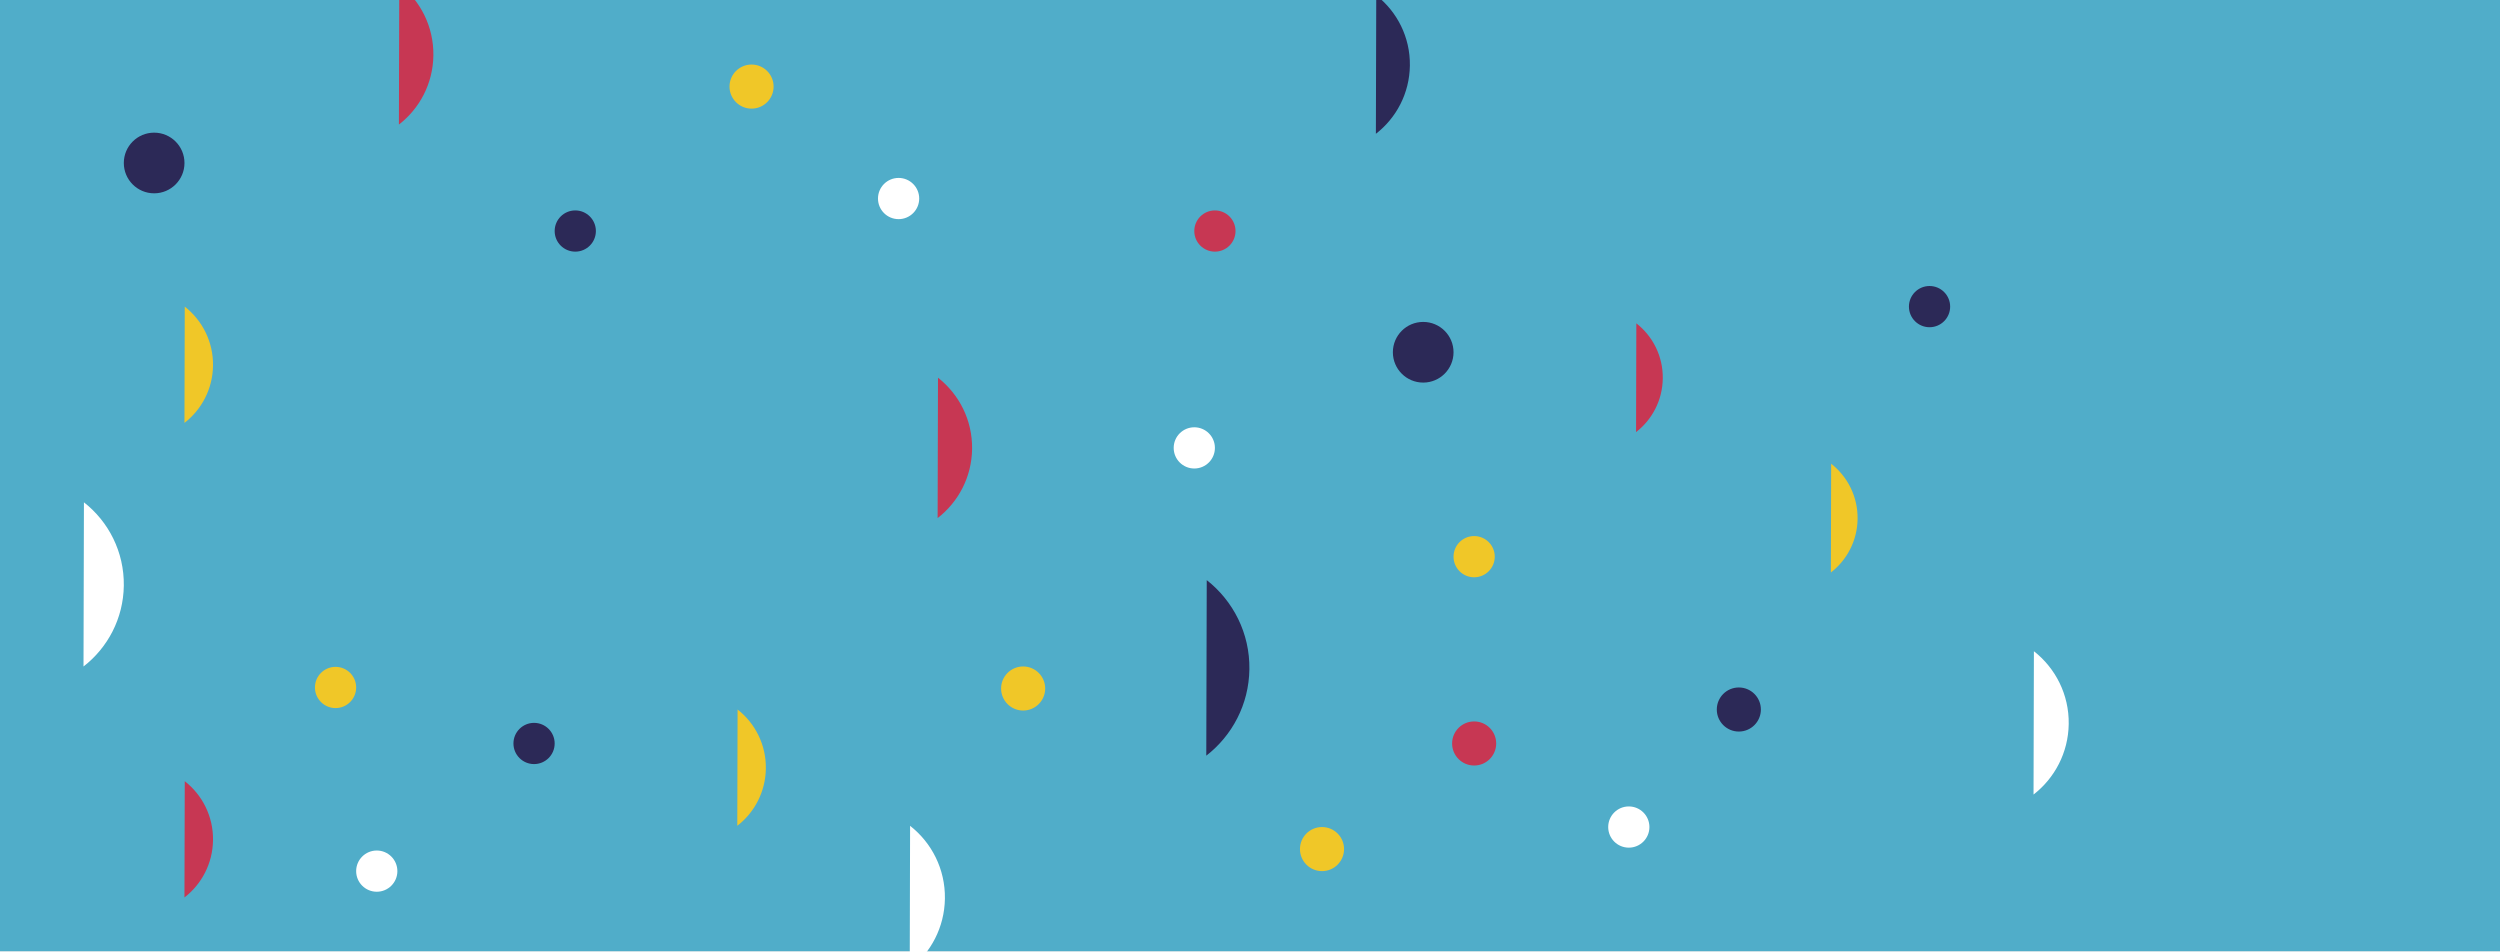
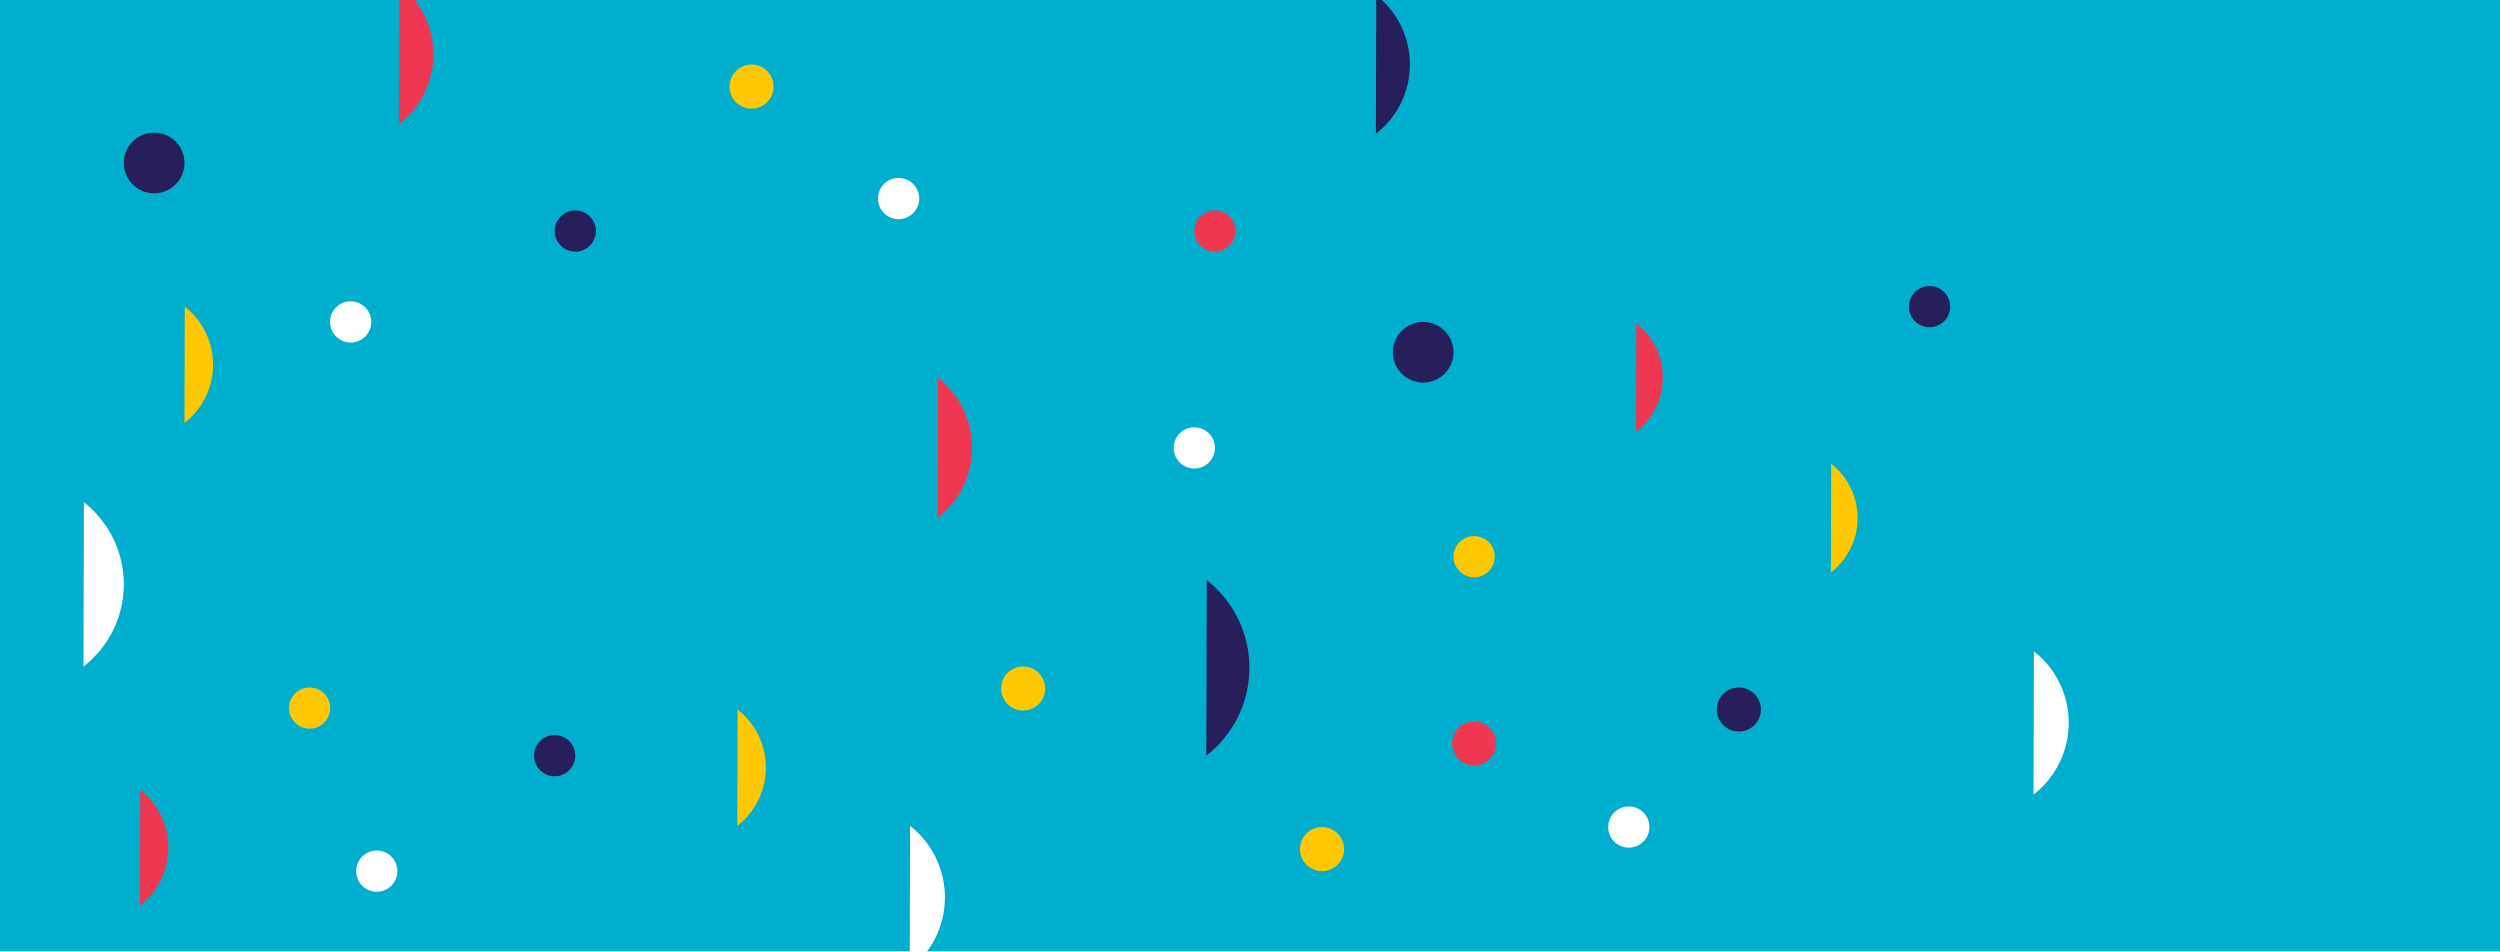
- <svg xmlns="http://www.w3.org/2000/svg" version="1.1" id="Laag_1" x="0px" y="0px" viewBox="0 0 820 312" style="enable-background:new 0 0 820 312;" xml:space="preserve">
-   <style type="text/css">
- 	.st0{fill:none;stroke:#50ADC9;stroke-width:2.835;stroke-miterlimit:10;}
- 	.st1{fill:#50ADC9;}
- 	.st2{fill:#C73753;}
- 	.st3{fill:#FFFFFF;}
- 	.st4{fill:#2C2957;}
- 	.st5{fill:#F0C728;}
- </style>
-   <rect y="0" class="st1" width="820" height="312" />
-   <path class="st2" d="M142.15,18.2c-0.13,9.24-4.53,17.42-11.31,22.66l0.12-46.05C137.88,0.23,142.28,8.72,142.15,18.2z" />
-   <path class="st2" d="M318.85,147.27c-0.13,9.24-4.53,17.42-11.31,22.66l0.12-46.05C314.58,129.31,318.98,137.79,318.85,147.27z" />
-   <path class="st3" d="M40.61,192.1c-0.15,10.81-5.3,20.37-13.22,26.51l0.14-53.85C35.61,171.09,40.76,181.01,40.61,192.1z" />
-   <path class="st3" d="M309.93,294.74c-0.13,9.43-4.63,17.78-11.54,23.14l0.12-47.01C305.58,276.4,310.07,285.06,309.93,294.74z" />
-   <path class="st3" d="M678.54,237.47c-0.13,9.43-4.63,17.78-11.54,23.14l0.12-47.01C674.18,219.13,678.68,227.79,678.54,237.47z" />
-   <path class="st4" d="M462.44,21.53c-0.13,9.12-4.47,17.18-11.15,22.36l0.12-45.42C458.23,3.81,462.58,12.17,462.44,21.53z" />
-   <path class="st2" d="M545.39,124.17c-0.1,7.16-3.51,13.49-8.76,17.56l0.09-35.68C542.09,110.25,545.5,116.82,545.39,124.17z" />
-   <path class="st5" d="M609.29,170.22c-0.1,7.16-3.51,13.49-8.76,17.56l0.09-35.68C605.98,156.3,609.39,162.87,609.29,170.22z" />
-   <circle class="st4" cx="50.56" cy="53.46" r="9.95" />
-   <circle class="st4" cx="466.81" cy="115.54" r="9.95" />
-   <circle class="st3" cx="294.74" cy="65.12" r="6.76" />
-   <circle class="st4" cx="188.69" cy="75.78" r="6.76" />
-   <circle class="st5" cx="483.52" cy="182.59" r="6.76" />
-   <circle class="st3" cx="534.25" cy="271.27" r="6.76" />
-   <circle class="st3" cx="391.73" cy="146.91" r="6.76" />
-   <circle class="st4" cx="632.89" cy="100.57" r="6.76" />
-   <circle class="st2" cx="398.49" cy="75.78" r="6.76" />
-   <circle class="st4" cx="175.17" cy="243.86" r="6.76" />
-   <circle class="st5" cx="110.06" cy="225.49" r="6.76" />
-   <circle class="st3" cx="123.58" cy="285.73" r="6.76" />
-   <path class="st5" d="M69.87,119.94c-0.11,7.66-3.75,14.43-9.37,18.77l0.1-38.14C66.33,105.06,69.98,112.09,69.87,119.94z" />
-   <path class="st5" d="M251.2,252.09c-0.11,7.66-3.75,14.43-9.37,18.77l0.1-38.14C247.66,237.21,251.31,244.24,251.2,252.09z" />
-   <path class="st4" d="M409.8,219.52c-0.16,11.55-5.67,21.78-14.14,28.34l0.15-57.58C404.46,197.06,409.97,207.67,409.8,219.52z" />
-   <path class="st2" d="M69.87,275.6c-0.11,7.66-3.75,14.43-9.37,18.77l0.1-38.14C66.33,260.72,69.98,267.74,69.87,275.6z" />
-   <circle class="st5" cx="433.62" cy="278.5" r="7.23" />
-   <circle class="st5" cx="335.59" cy="225.83" r="7.23" />
-   <circle class="st5" cx="246.51" cy="28.4" r="7.23" />
-   <circle class="st4" cx="570.34" cy="232.72" r="7.23" />
-   <circle class="st2" cx="483.52" cy="243.86" r="7.23" />
+ <svg xmlns="http://www.w3.org/2000/svg" id="Laag_1" data-name="Laag 1" viewBox="0 0 820 312">
+   <defs>
+     <style>.cls-1{fill:#00afcd;}.cls-2{fill:#f03752;}.cls-3{fill:#fff;}.cls-4{fill:#261f5b;}.cls-5{fill:#ffc800;}</style>
+   </defs>
+   <rect class="cls-1" width="820" height="312" />
+   <path class="cls-2" d="M142.15,18.2a29.08,29.08,0,0,1-11.31,22.66l.12-46A29.14,29.14,0,0,1,142.15,18.2Z" />
+   <path class="cls-2" d="M318.85,147.27a29.1,29.1,0,0,1-11.31,22.67l.12-46A29.12,29.12,0,0,1,318.85,147.27Z" />
+   <path class="cls-3" d="M40.61,192.1a34,34,0,0,1-13.23,26.51l.14-53.86A34.08,34.08,0,0,1,40.61,192.1Z" />
+   <path class="cls-3" d="M309.93,294.74a29.71,29.71,0,0,1-11.54,23.14l.12-47A29.72,29.72,0,0,1,309.93,294.74Z" />
+   <path class="cls-3" d="M678.54,237.47A29.74,29.74,0,0,1,667,260.61l.12-47A29.75,29.75,0,0,1,678.54,237.47Z" />
+   <path class="cls-4" d="M462.44,21.53a28.68,28.68,0,0,1-11.15,22.35l.12-45.42A28.71,28.71,0,0,1,462.44,21.53Z" />
+   <path class="cls-2" d="M545.39,124.17a22.55,22.55,0,0,1-8.76,17.56l.09-35.68A22.52,22.52,0,0,1,545.39,124.17Z" />
+   <path class="cls-5" d="M609.29,170.22a22.55,22.55,0,0,1-8.76,17.56l.09-35.68A22.57,22.57,0,0,1,609.29,170.22Z" />
+   <circle class="cls-4" cx="50.56" cy="53.46" r="9.95" />
+   <circle class="cls-4" cx="466.81" cy="115.54" r="9.95" />
+   <circle class="cls-3" cx="294.74" cy="65.12" r="6.76" />
+   <circle class="cls-3" cx="115.01" cy="105.59" r="6.76" />
+   <circle class="cls-4" cx="188.69" cy="75.78" r="6.76" />
+   <circle class="cls-5" cx="483.52" cy="182.59" r="6.76" />
+   <circle class="cls-3" cx="534.25" cy="271.27" r="6.76" />
+   <circle class="cls-3" cx="391.73" cy="146.91" r="6.76" />
+   <circle class="cls-4" cx="632.89" cy="100.57" r="6.76" />
+   <circle class="cls-2" cx="398.49" cy="75.78" r="6.76" />
+   <circle class="cls-4" cx="181.93" cy="247.86" r="6.76" />
+   <circle class="cls-5" cx="101.54" cy="232.25" r="6.76" />
+   <circle class="cls-3" cx="123.58" cy="285.73" r="6.76" />
+   <path class="cls-5" d="M69.87,119.94a24.1,24.1,0,0,1-9.37,18.77l.1-38.14A24.13,24.13,0,0,1,69.87,119.94Z" />
+   <path class="cls-5" d="M251.2,252.09a24.1,24.1,0,0,1-9.37,18.77l.1-38.14A24.13,24.13,0,0,1,251.2,252.09Z" />
+   <path class="cls-4" d="M409.8,219.52a36.39,36.39,0,0,1-14.14,28.34l.15-57.58A36.42,36.42,0,0,1,409.8,219.52Z" />
+   <path class="cls-2" d="M55.24,278.33a24.1,24.1,0,0,1-9.37,18.77L46,259A24.13,24.13,0,0,1,55.24,278.33Z" />
+   <circle class="cls-5" cx="433.62" cy="278.5" r="7.23" />
+   <circle class="cls-5" cx="335.59" cy="225.83" r="7.23" />
+   <circle class="cls-5" cx="246.51" cy="28.4" r="7.23" />
+   <circle class="cls-4" cx="570.34" cy="232.72" r="7.23" />
+   <circle class="cls-2" cx="483.52" cy="243.86" r="7.23" />
</svg>
